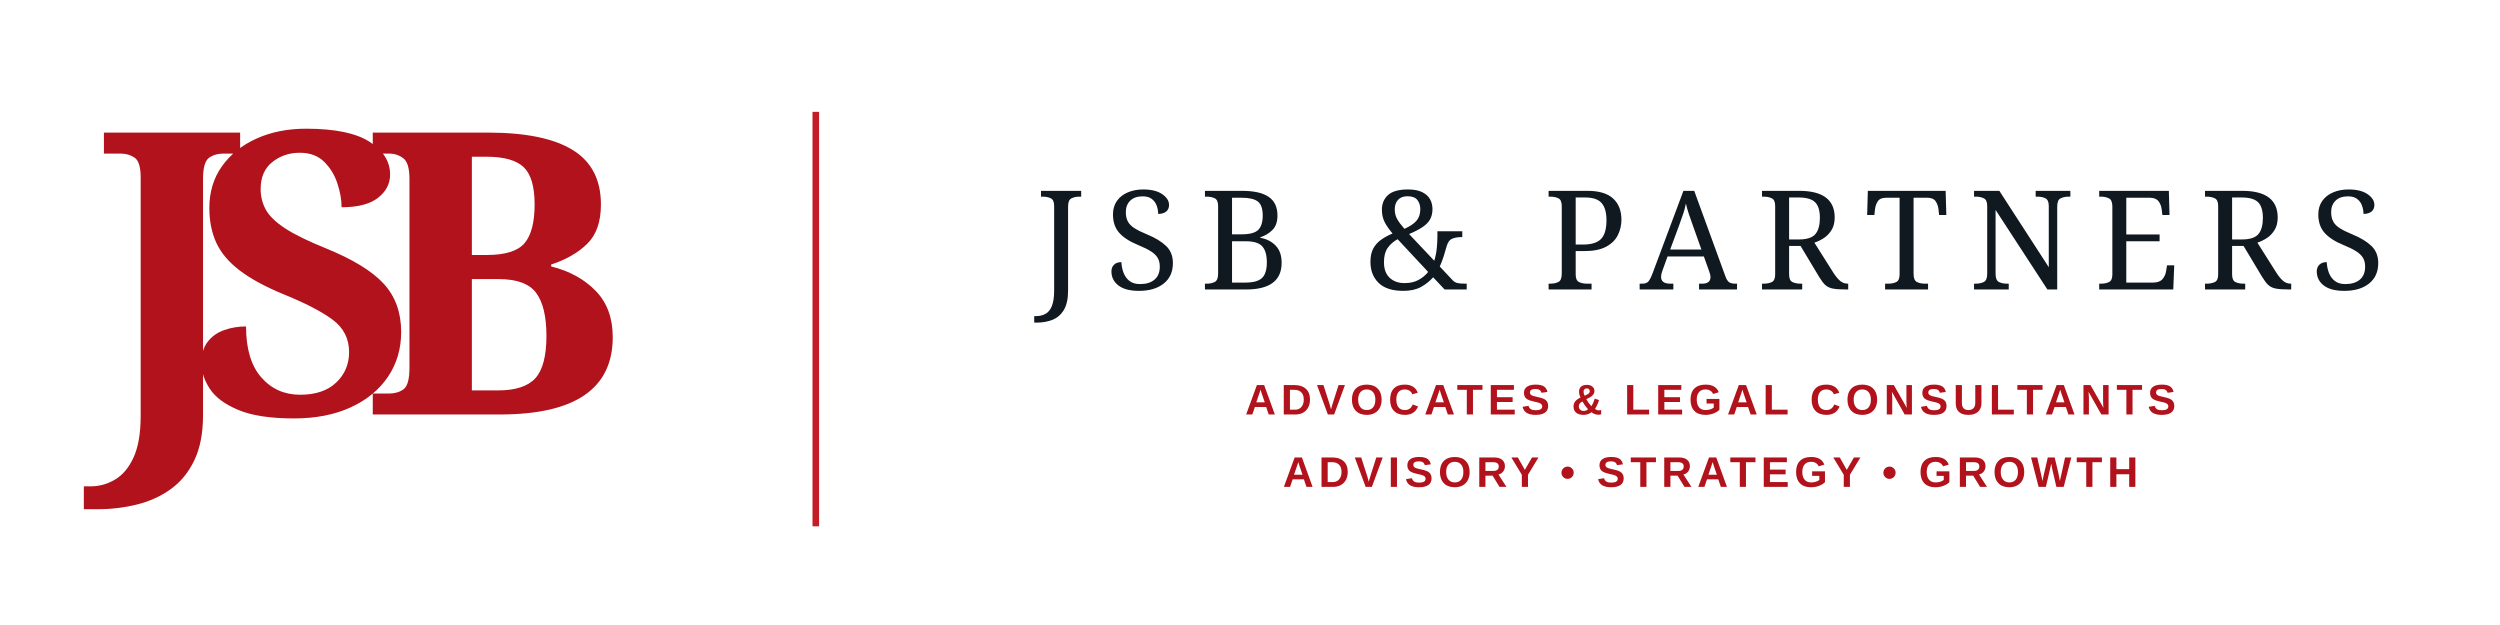
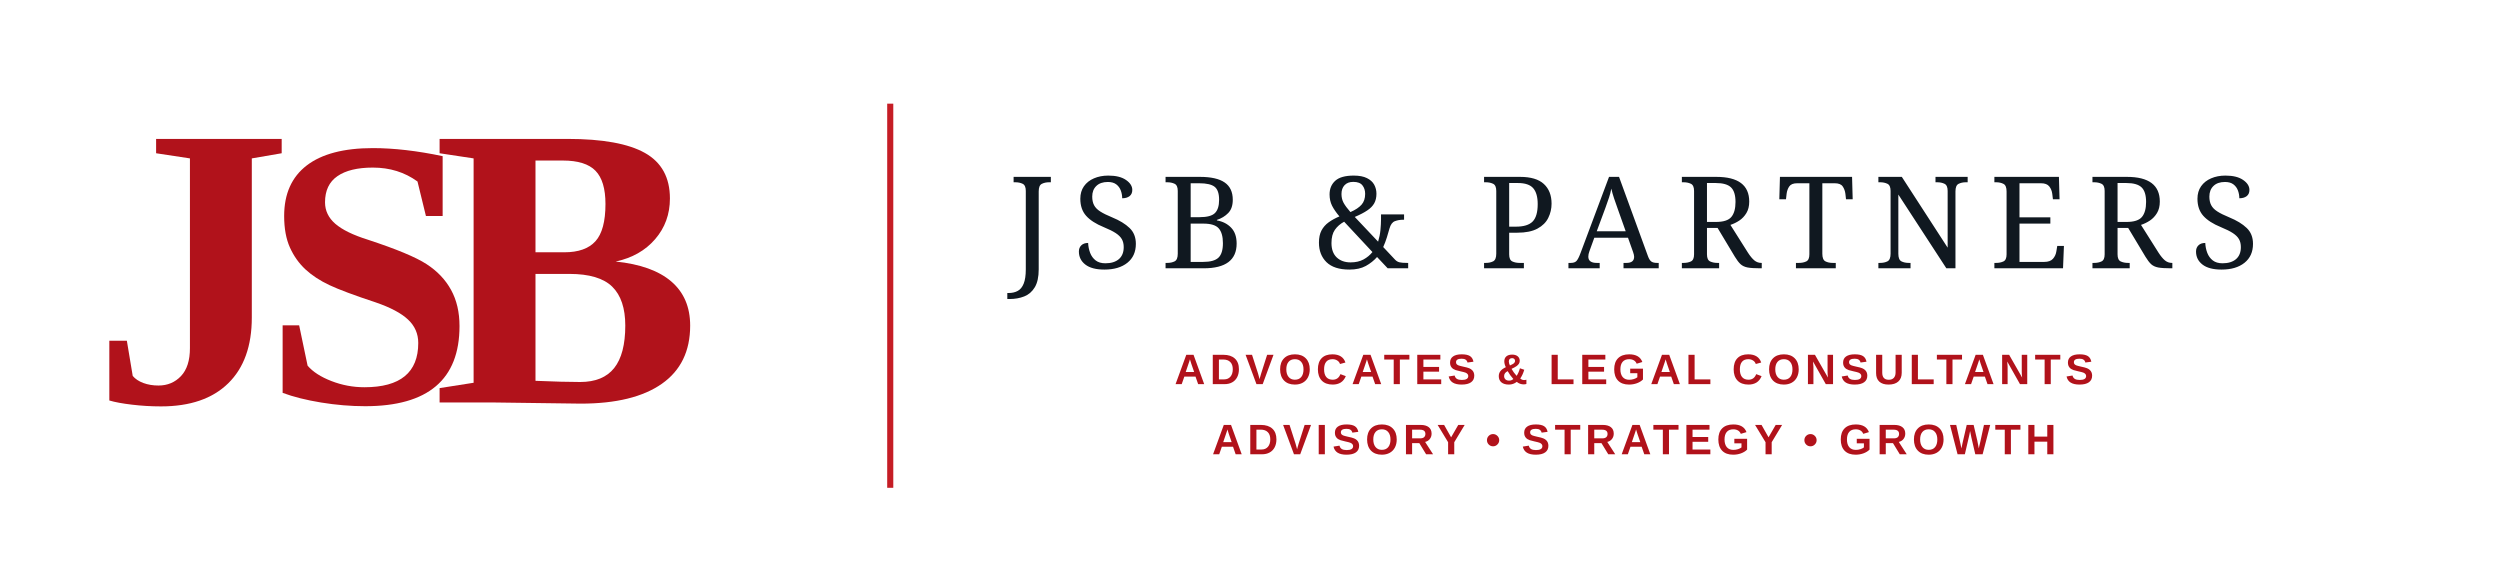
- <svg xmlns="http://www.w3.org/2000/svg" width="760" height="190" viewBox="0 0 760 190" role="img" aria-labelledby="title desc">
-   <g fill="#b1121b" font-family="Georgia, serif" font-weight="700">
-     <text x="28" y="126" font-size="120" letter-spacing="-18">JSB</text>
+ <svg xmlns="http://www.w3.org/2000/svg" width="820" height="190" viewBox="0 0 820 190" role="img" aria-labelledby="title desc">
+   <g fill="#b1121b" font-family="Didot, Bodoni 72, Georgia, serif" font-weight="700">
+     <text x="30" y="132" font-size="132">J</text>
+     <text x="86" y="132" font-size="126">S</text>
+     <text x="142" y="132" font-size="132">B</text>
  </g>
-   <line x1="248" y1="34" x2="248" y2="160" stroke="#c51d25" stroke-width="2" />
+   <line x1="292" y1="34" x2="292" y2="160" stroke="#c51d25" stroke-width="2" />
  <g fill="#101820" font-family="Georgia, serif" text-anchor="middle">
-     <text x="520" y="88" font-size="42" letter-spacing="6" textLength="360" lengthAdjust="spacingAndGlyphs">JSB &amp; PARTNERS</text>
+     <text x="536" y="88" font-size="42" letter-spacing="6" textLength="390" lengthAdjust="spacingAndGlyphs">JSB &amp; PARTNERS</text>
  </g>
-   <text x="520" y="126" fill="#b1121b" font-family="Arial, sans-serif" font-size="13" font-weight="700" letter-spacing="1.5" text-anchor="middle" textLength="360" lengthAdjust="spacingAndGlyphs">
+   <text x="536" y="126" fill="#b1121b" font-family="Arial, sans-serif" font-size="14" font-weight="800" letter-spacing="1.5" text-anchor="middle" textLength="390" lengthAdjust="spacingAndGlyphs">
    ADVOCATES &amp; LEGAL CONSULTANTS
  </text>
-   <text x="520" y="148" fill="#b1121b" font-family="Arial, sans-serif" font-size="13" font-weight="700" letter-spacing="1.5" text-anchor="middle" textLength="360" lengthAdjust="spacingAndGlyphs">
+   <text x="536" y="149" fill="#b1121b" font-family="Arial, sans-serif" font-size="14" font-weight="800" letter-spacing="1.5" text-anchor="middle" textLength="390" lengthAdjust="spacingAndGlyphs">
    ADVISORY • STRATEGY • GROWTH
  </text>
</svg>
